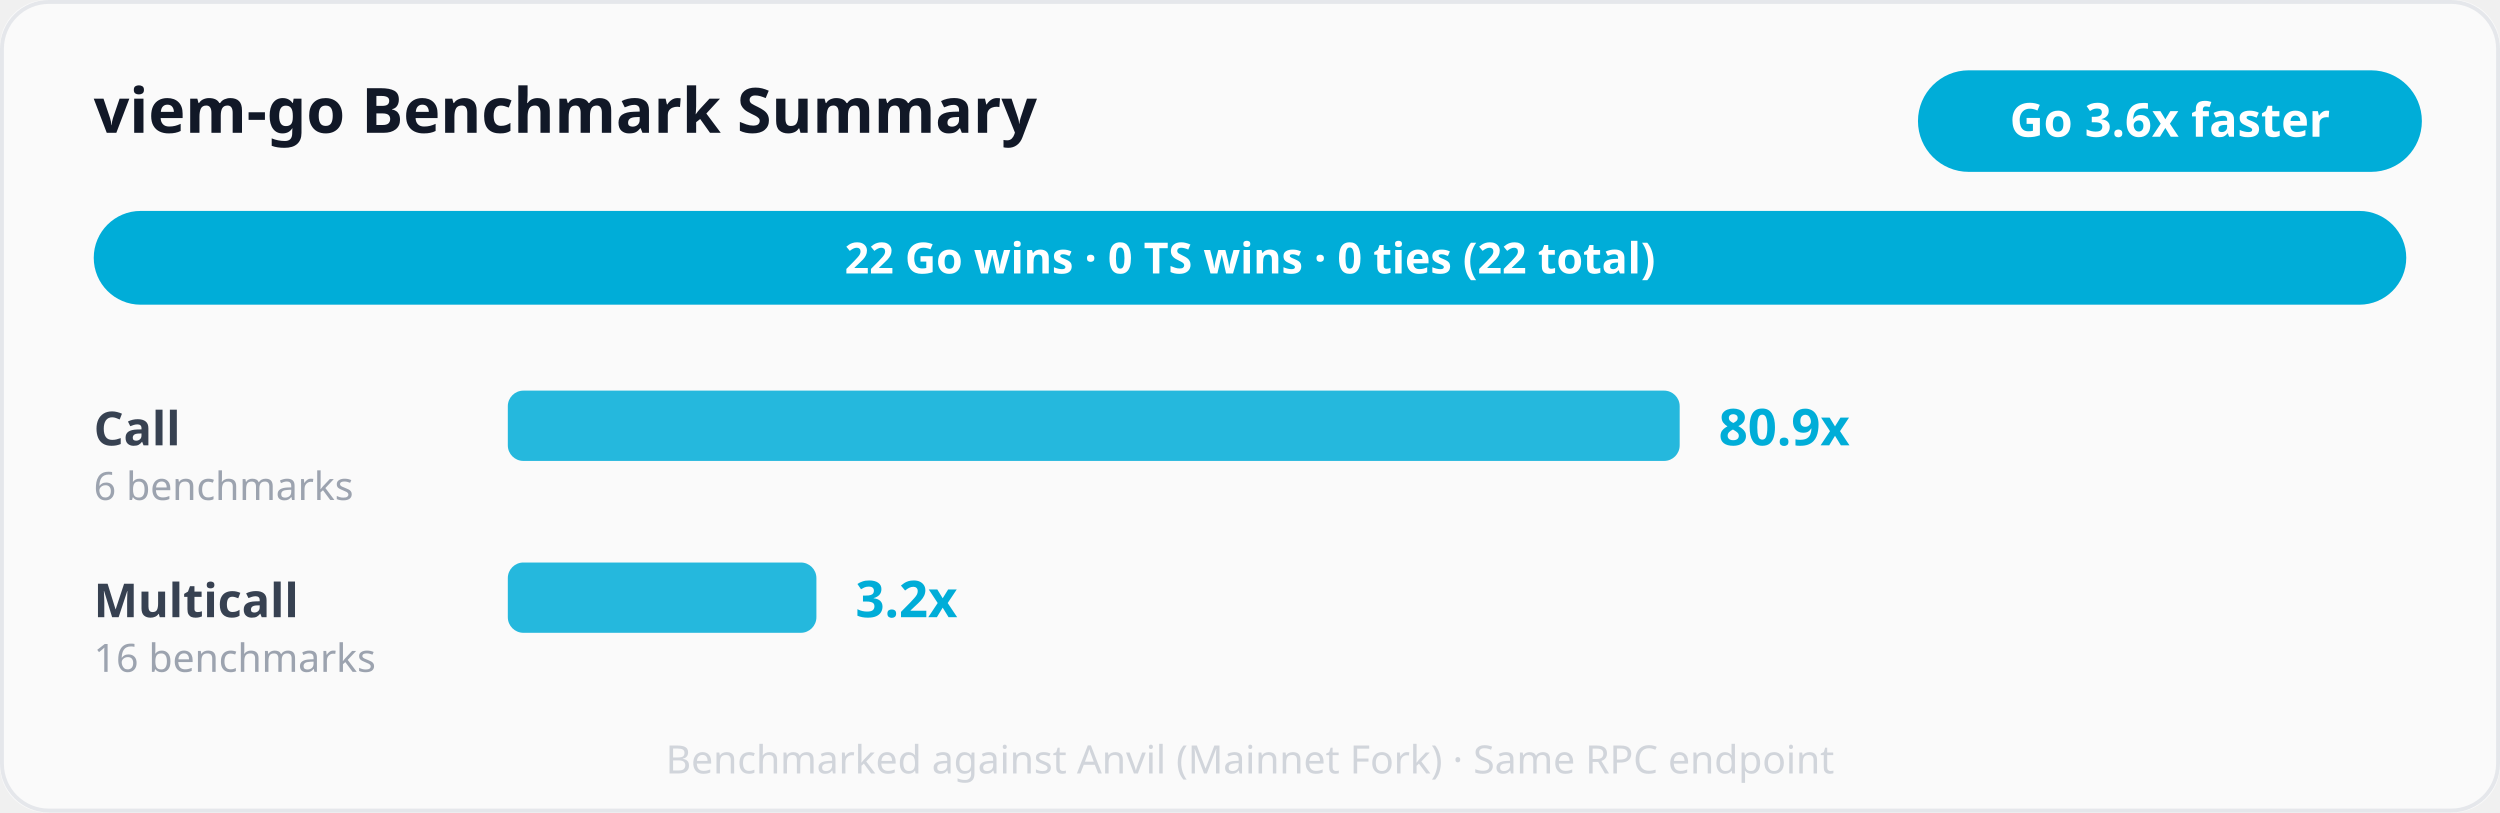
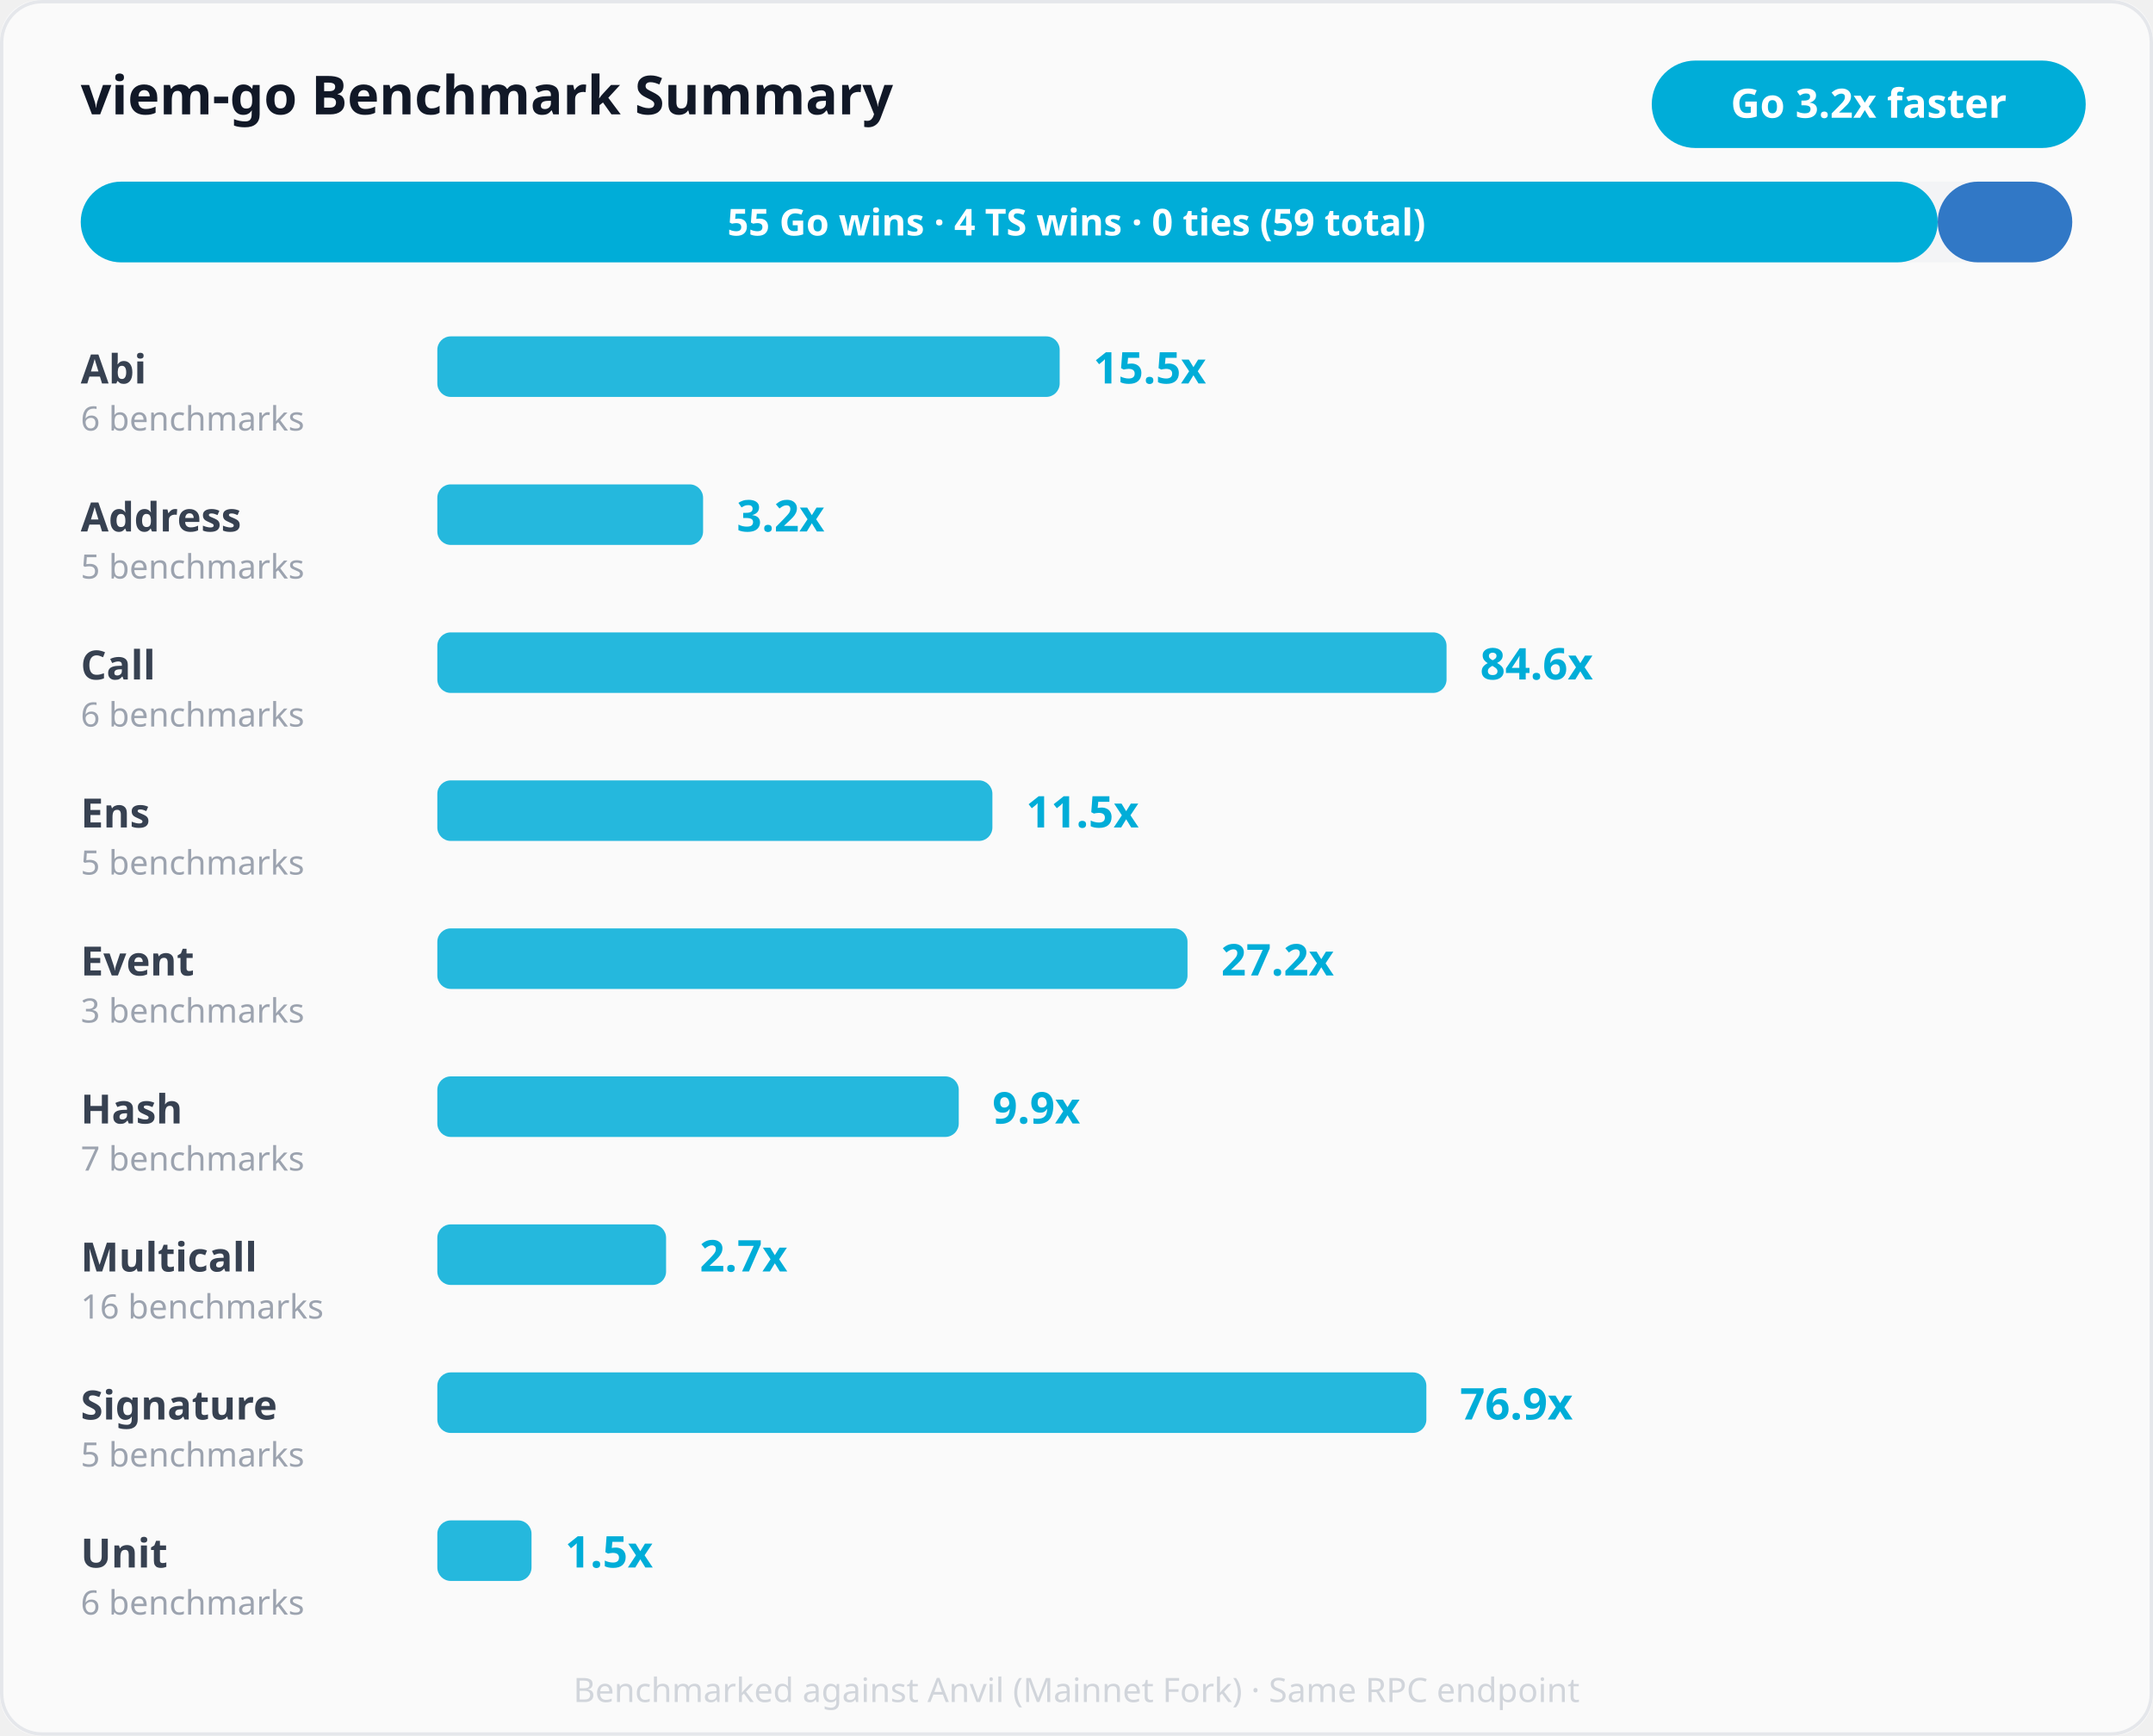
- <svg xmlns="http://www.w3.org/2000/svg" width="640" height="208" viewBox="0 0 640 208">
-   <rect width="640" height="208" fill="#FAFAFA" rx="12" />
-   <rect x=".5" y=".5" width="639" height="207" fill="none" stroke="#E5E7EB" rx="12" />
+ <svg xmlns="http://www.w3.org/2000/svg" width="640" height="516" viewBox="0 0 640 516">
+   <rect width="640" height="516" fill="#FAFAFA" rx="12" />
+   <rect x=".5" y=".5" width="639" height="515" fill="none" stroke="#E5E7EB" rx="12" />
  <text x="24" y="34" font-family="system-ui,sans-serif" font-size="16" font-weight="700" fill="#111827">viem-go Benchmark Summary</text>
  <rect x="491" y="18" width="129" height="26" fill="#00ADD8" rx="13" />
-   <text x="555.5" y="35" text-anchor="middle" font-family="system-ui,sans-serif" font-size="12" font-weight="600" fill="white">Go 3.6x faster</text>
+   <text x="555.5" y="35" text-anchor="middle" font-family="system-ui,sans-serif" font-size="12" font-weight="600" fill="white">Go 3.2x faster</text>
  <rect x="24" y="54" width="592" height="24" fill="#F3F4F6" rx="12" />
-   <rect x="24" y="54" width="592" height="24" fill="#00ADD8" rx="12" />
-   <text x="320" y="70" text-anchor="middle" font-family="system-ui,sans-serif" font-size="11" font-weight="600" fill="white">22 Go wins · 0 TS wins · 0 ties (22 total)</text>
-   <text x="24" y="114" font-family="system-ui,sans-serif" font-size="12" font-weight="600" fill="#374151">Call</text>
+   <rect x="24" y="54" width="552" height="24" fill="#00ADD8" rx="12" />
+   <rect x="576" y="54" width="40" height="24" fill="#3178C6" rx="12" />
+   <text x="320" y="70" text-anchor="middle" font-family="system-ui,sans-serif" font-size="11" font-weight="600" fill="white">55 Go wins · 4 TS wins · 0 ties (59 total)</text>
+   <text x="24" y="114" font-family="system-ui,sans-serif" font-size="12" font-weight="600" fill="#374151">Abi</text>
  <text x="24" y="128" font-family="system-ui,sans-serif" font-size="10" fill="#9CA3AF">6 benchmarks</text>
-   <rect x="130" y="100" width="300" height="18" fill="#00ADD8" rx="4" opacity="0.85" />
-   <text x="440" y="114" font-family="system-ui,sans-serif" font-size="13" font-weight="700" fill="#00ADD8">80.9x</text>
-   <text x="24" y="158" font-family="system-ui,sans-serif" font-size="12" font-weight="600" fill="#374151">Multicall</text>
-   <text x="24" y="172" font-family="system-ui,sans-serif" font-size="10" fill="#9CA3AF">16 benchmarks</text>
+   <rect x="130" y="100" width="185" height="18" fill="#00ADD8" rx="4" opacity="0.85" />
+   <text x="325" y="114" font-family="system-ui,sans-serif" font-size="13" font-weight="700" fill="#00ADD8">15.5x</text>
+   <text x="24" y="158" font-family="system-ui,sans-serif" font-size="12" font-weight="600" fill="#374151">Address</text>
+   <text x="24" y="172" font-family="system-ui,sans-serif" font-size="10" fill="#9CA3AF">5 benchmarks</text>
  <rect x="130" y="144" width="79" height="18" fill="#00ADD8" rx="4" opacity="0.85" />
  <text x="219" y="158" font-family="system-ui,sans-serif" font-size="13" font-weight="700" fill="#00ADD8">3.2x</text>
-   <text x="320" y="198" text-anchor="middle" font-family="system-ui,sans-serif" font-size="10" fill="#D1D5DB">Benchmarked against Anvil (Mainnet Fork) · Same RPC endpoint</text>
+   <text x="24" y="202" font-family="system-ui,sans-serif" font-size="12" font-weight="600" fill="#374151">Call</text>
+   <text x="24" y="216" font-family="system-ui,sans-serif" font-size="10" fill="#9CA3AF">6 benchmarks</text>
+   <rect x="130" y="188" width="300" height="18" fill="#00ADD8" rx="4" opacity="0.85" />
+   <text x="440" y="202" font-family="system-ui,sans-serif" font-size="13" font-weight="700" fill="#00ADD8">84.6x</text>
+   <text x="24" y="246" font-family="system-ui,sans-serif" font-size="12" font-weight="600" fill="#374151">Ens</text>
+   <text x="24" y="260" font-family="system-ui,sans-serif" font-size="10" fill="#9CA3AF">5 benchmarks</text>
+   <rect x="130" y="232" width="165" height="18" fill="#00ADD8" rx="4" opacity="0.85" />
+   <text x="305" y="246" font-family="system-ui,sans-serif" font-size="13" font-weight="700" fill="#00ADD8">11.5x</text>
+   <text x="24" y="290" font-family="system-ui,sans-serif" font-size="12" font-weight="600" fill="#374151">Event</text>
+   <text x="24" y="304" font-family="system-ui,sans-serif" font-size="10" fill="#9CA3AF">3 benchmarks</text>
+   <rect x="130" y="276" width="223" height="18" fill="#00ADD8" rx="4" opacity="0.85" />
+   <text x="363" y="290" font-family="system-ui,sans-serif" font-size="13" font-weight="700" fill="#00ADD8">27.2x</text>
+   <text x="24" y="334" font-family="system-ui,sans-serif" font-size="12" font-weight="600" fill="#374151">Hash</text>
+   <text x="24" y="348" font-family="system-ui,sans-serif" font-size="10" fill="#9CA3AF">7 benchmarks</text>
+   <rect x="130" y="320" width="155" height="18" fill="#00ADD8" rx="4" opacity="0.85" />
+   <text x="295" y="334" font-family="system-ui,sans-serif" font-size="13" font-weight="700" fill="#00ADD8">9.9x</text>
+   <text x="24" y="378" font-family="system-ui,sans-serif" font-size="12" font-weight="600" fill="#374151">Multicall</text>
+   <text x="24" y="392" font-family="system-ui,sans-serif" font-size="10" fill="#9CA3AF">16 benchmarks</text>
+   <rect x="130" y="364" width="68" height="18" fill="#00ADD8" rx="4" opacity="0.85" />
+   <text x="208" y="378" font-family="system-ui,sans-serif" font-size="13" font-weight="700" fill="#00ADD8">2.7x</text>
+   <text x="24" y="422" font-family="system-ui,sans-serif" font-size="12" font-weight="600" fill="#374151">Signature</text>
+   <text x="24" y="436" font-family="system-ui,sans-serif" font-size="10" fill="#9CA3AF">5 benchmarks</text>
+   <rect x="130" y="408" width="294" height="18" fill="#00ADD8" rx="4" opacity="0.85" />
+   <text x="434" y="422" font-family="system-ui,sans-serif" font-size="13" font-weight="700" fill="#00ADD8">76.9x</text>
+   <text x="24" y="466" font-family="system-ui,sans-serif" font-size="12" font-weight="600" fill="#374151">Unit</text>
+   <text x="24" y="480" font-family="system-ui,sans-serif" font-size="10" fill="#9CA3AF">6 benchmarks</text>
+   <rect x="130" y="452" width="28" height="18" fill="#00ADD8" rx="4" opacity="0.85" />
+   <text x="168" y="466" font-family="system-ui,sans-serif" font-size="13" font-weight="700" fill="#00ADD8">1.5x</text>
+   <text x="320" y="506" text-anchor="middle" font-family="system-ui,sans-serif" font-size="10" fill="#D1D5DB">Benchmarked against Anvil (Mainnet Fork) · Same RPC endpoint</text>
</svg>
